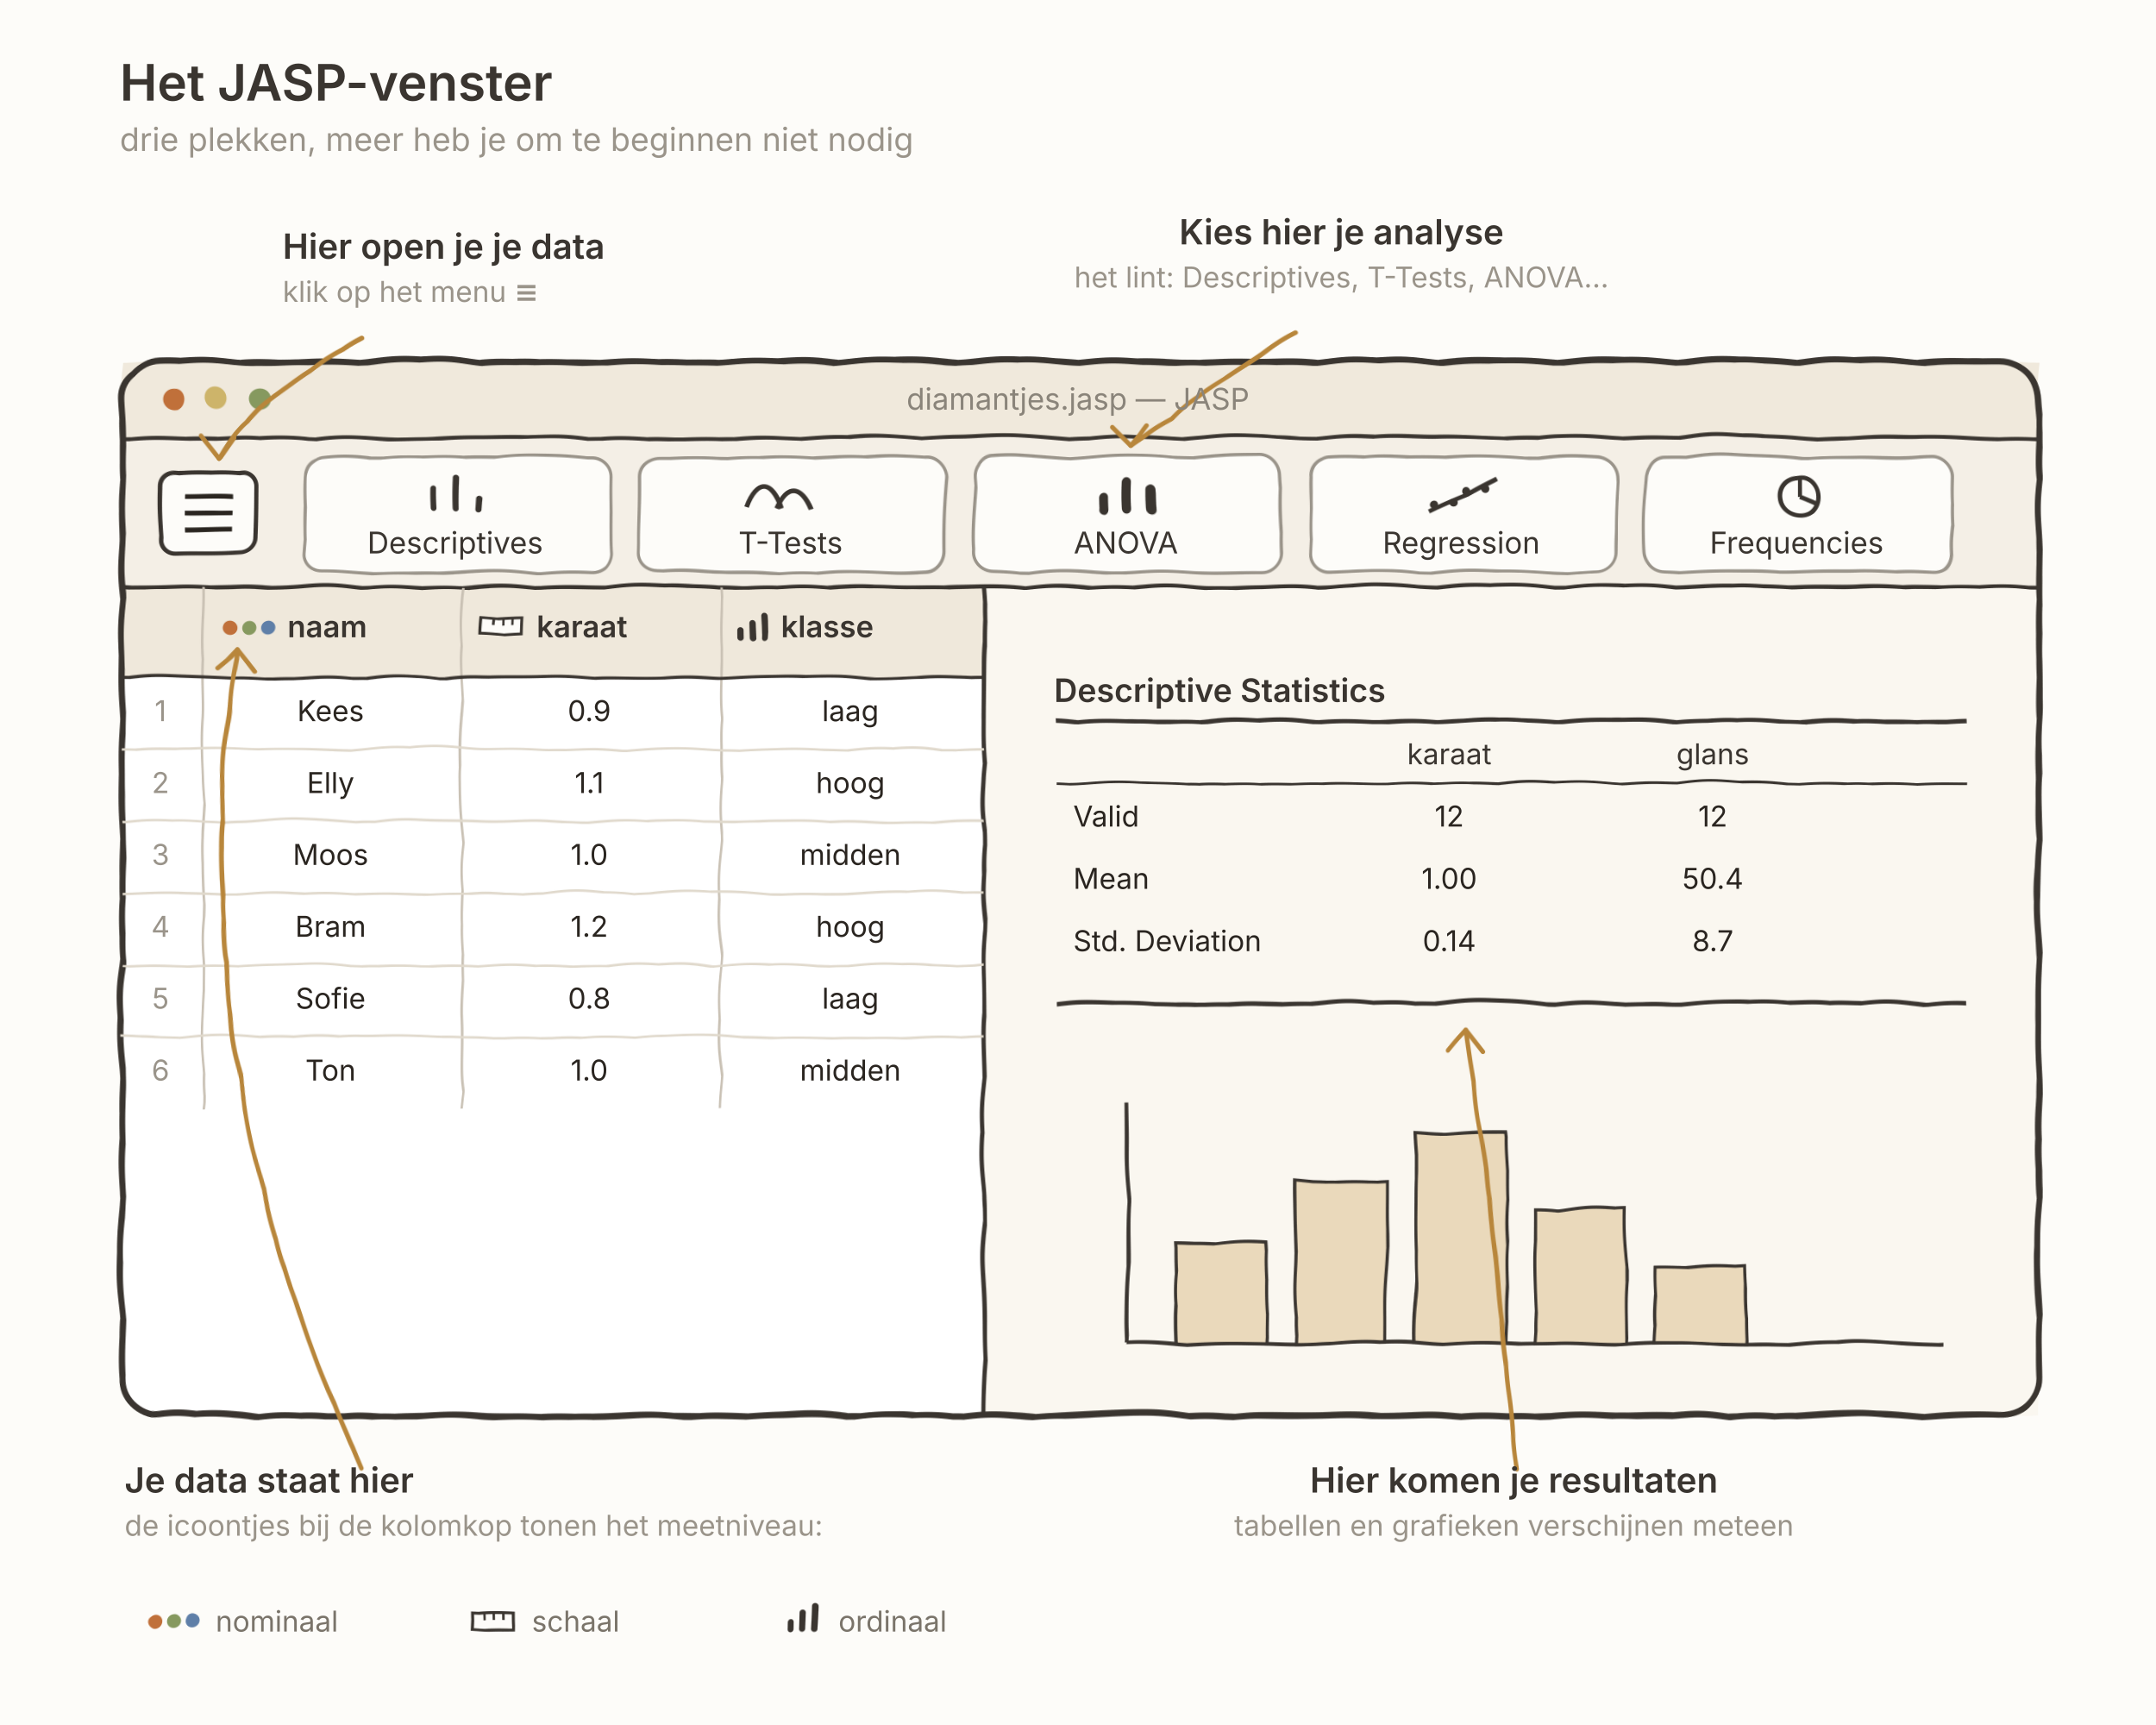
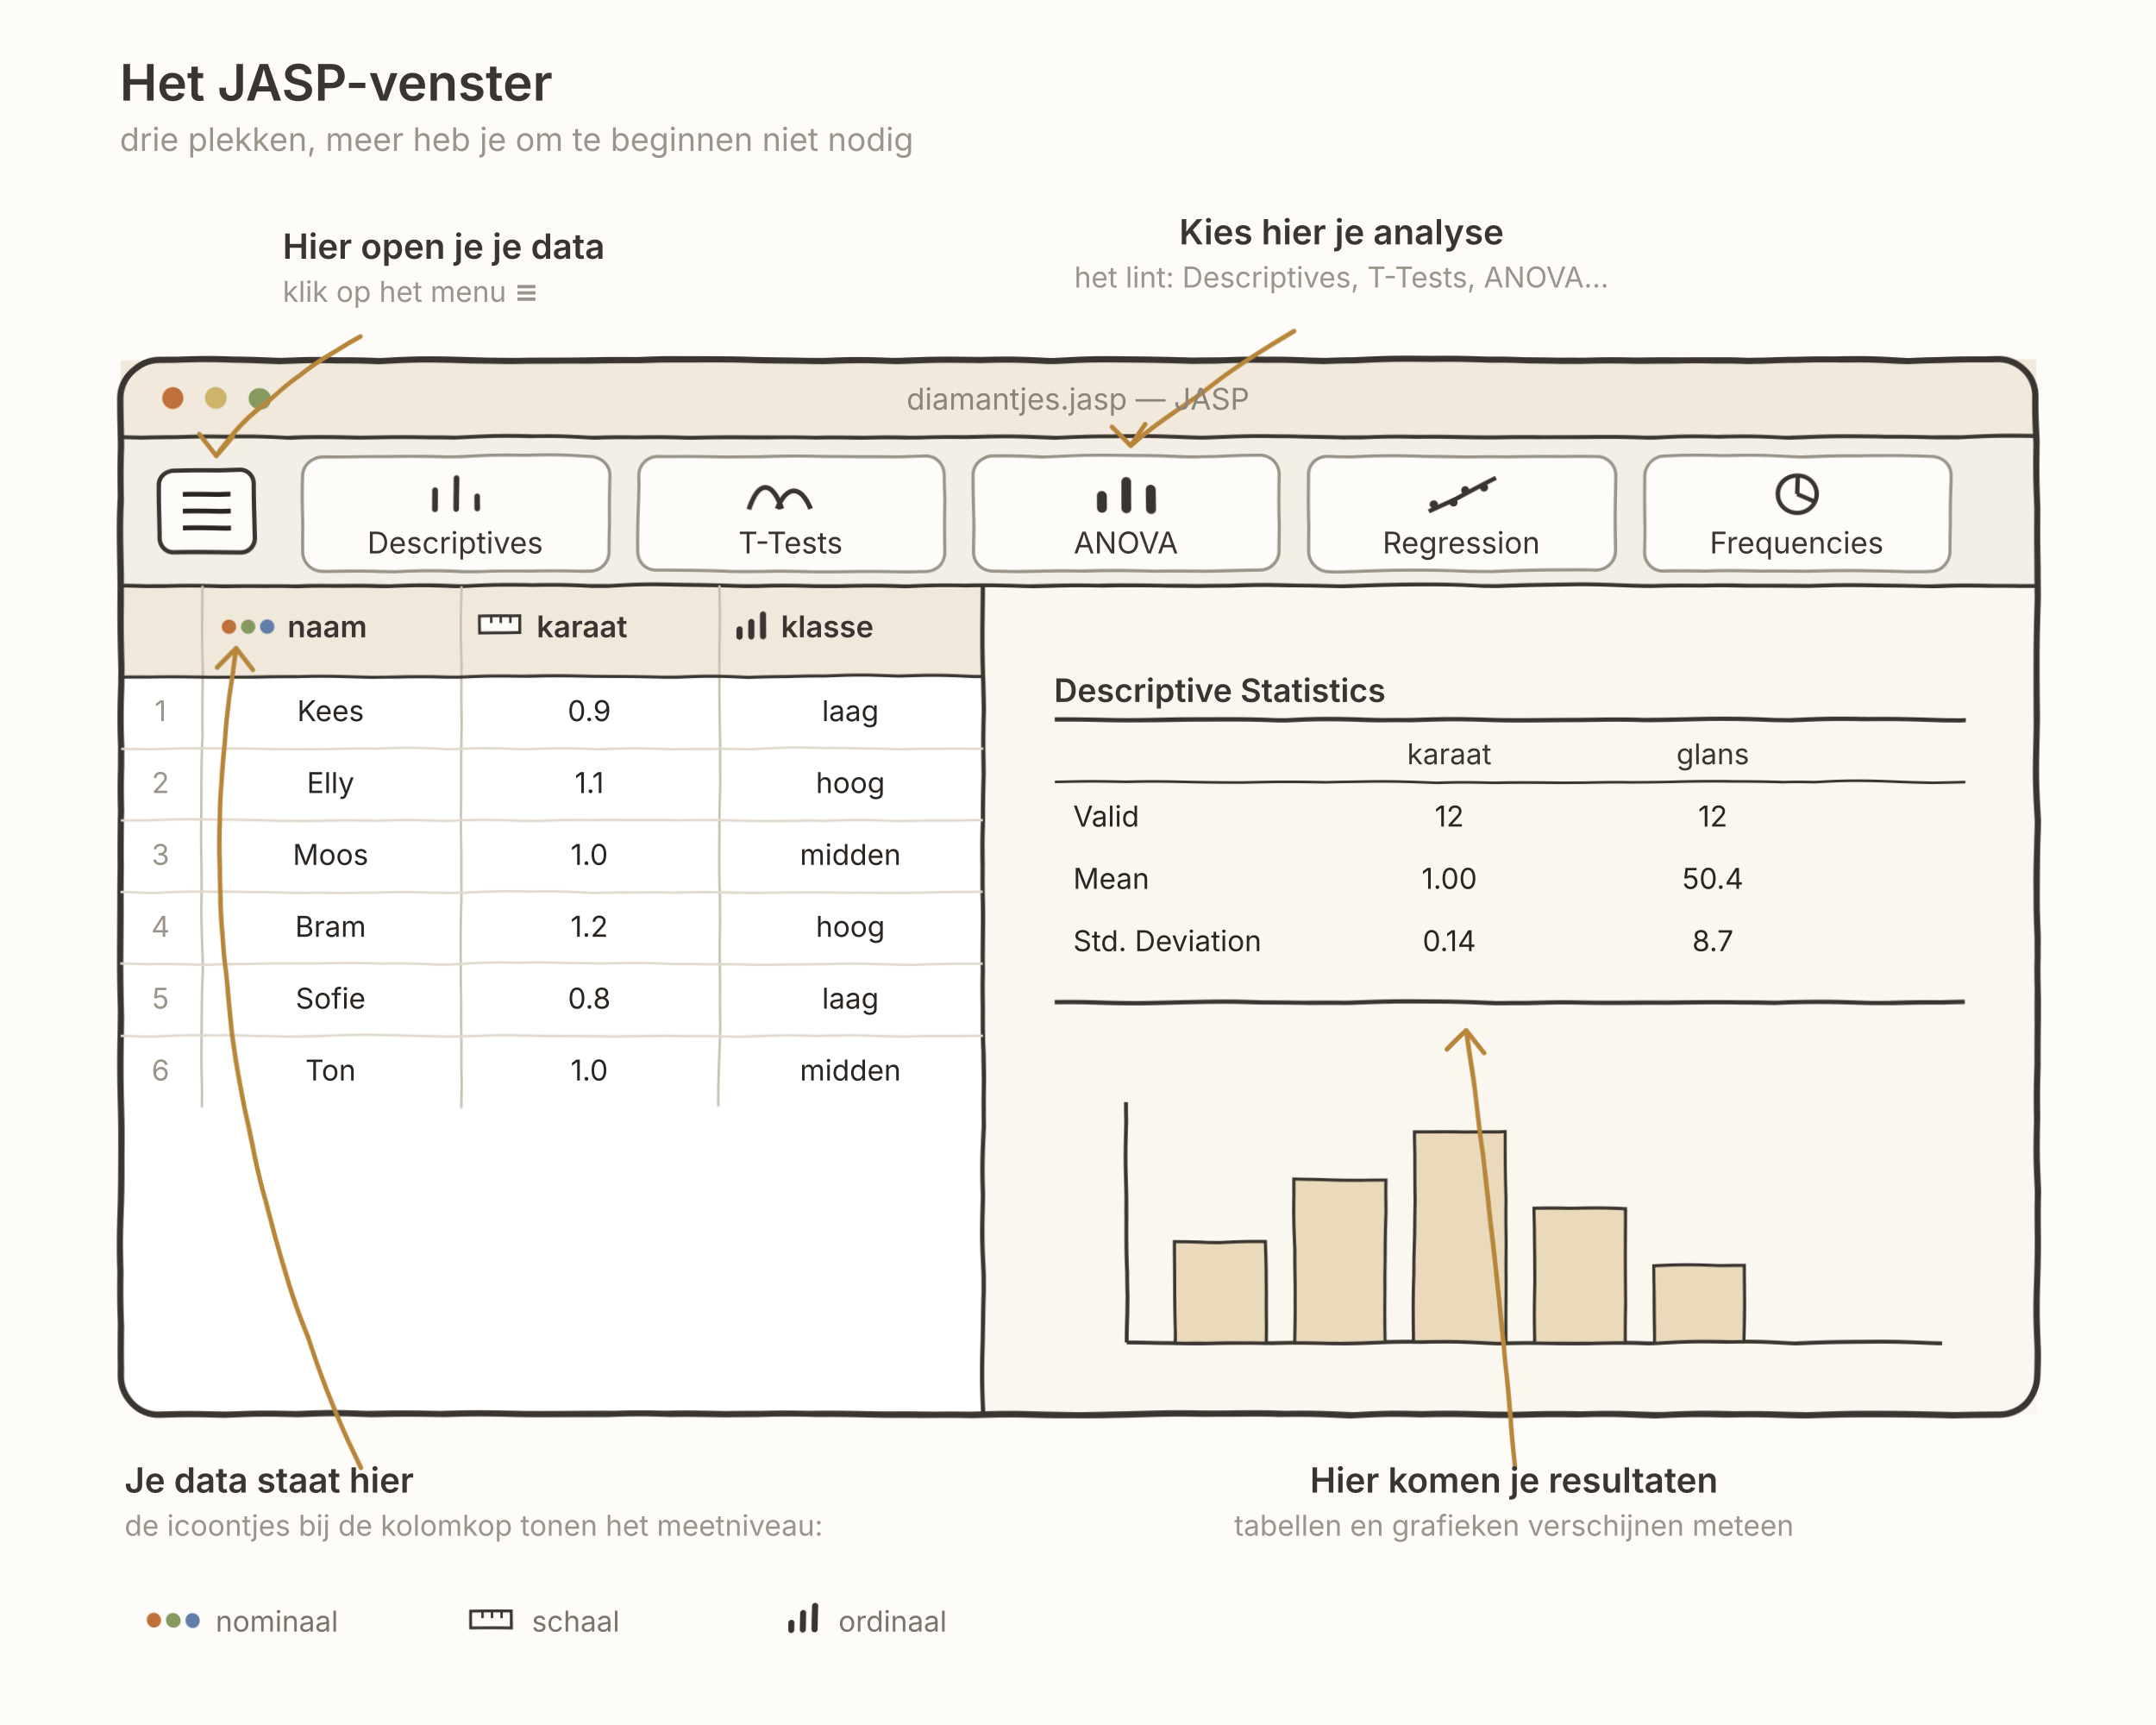
<svg xmlns="http://www.w3.org/2000/svg" viewBox="0 0 900 720" role="img" style="max-width:100%;height:auto;font-family:system-ui,-apple-system,'Segoe UI',sans-serif" aria-label="Schematische plattegrond van het JASP-venster. Bovenaan het analyse-lint waar je een analyse kiest, met linksboven het hamburgermenu om je databestand te openen. Links het data-blad met kolomkop-icoontjes voor het meetniveau. Rechts het resultaten-paneel waar tabellen en grafieken meteen verschijnen.">
  <defs>
    <filter id="wiebel" x="-4%" y="-4%" width="108%" height="108%">
-       <feTurbulence type="turbulence" baseFrequency="0.02" numOctaves="2" seed="4" result="t" />
-       <feDisplacementMap in="SourceGraphic" in2="t" scale="3" />
+       <feTurbulence type="turbulence" baseFrequency="0.016" numOctaves="2" seed="4" result="t" />
+       <feDisplacementMap in="SourceGraphic" in2="t" scale="1.5" />
    </filter>
  </defs>
  <rect x="0" y="0" width="900" height="720" fill="#fdfcf9" />
  <g filter="url(#wiebel)">
    <rect x="50" y="150" width="800" height="440" rx="16" fill="#ffffff" />
    <rect x="50" y="150" width="800" height="32" fill="#f0e9dc" />
    <rect x="50" y="182" width="800" height="62" fill="#f4efe6" />
    <rect x="410" y="244" width="440" height="346" fill="#faf7f0" />
    <rect x="50" y="244" width="360" height="38" fill="#efe8db" />
    <rect x="50" y="150" width="800" height="440" rx="16" fill="none" stroke="#3a3530" stroke-width="2.6" />
    <line x1="50" y1="182" x2="850" y2="182" stroke="#3a3530" stroke-width="1.6" />
    <line x1="50" y1="244" x2="850" y2="244" stroke="#3a3530" stroke-width="1.6" />
    <line x1="410" y1="244" x2="410" y2="590" stroke="#3a3530" stroke-width="1.8" />
    <circle cx="72" cy="166" r="4.5" fill="#c0703a" />
    <circle cx="90" cy="166" r="4.5" fill="#cdb46a" />
    <circle cx="108" cy="166" r="4.5" fill="#86995f" />
    <rect x="66" y="196" width="40" height="34" rx="6" fill="#fdfcf9" stroke="#3a3530" stroke-width="1.8" />
    <line x1="76" y1="206" x2="96" y2="206" stroke="#2a2520" stroke-width="2" />
    <line x1="76" y1="213" x2="96" y2="213" stroke="#2a2520" stroke-width="2" />
    <line x1="76" y1="220" x2="96" y2="220" stroke="#2a2520" stroke-width="2" />
    <rect x="126" y="190" width="128" height="48" rx="8" fill="#fdfcf9" stroke="#9a948a" stroke-width="1.3" />
    <g stroke="#3a3530" stroke-width="2.4" stroke-linecap="round">
      <line x1="181" y1="212" x2="181" y2="204" />
      <line x1="190" y1="212" x2="190" y2="199" />
      <line x1="199" y1="212" x2="199" y2="207" />
    </g>
    <rect x="266" y="190" width="128" height="48" rx="8" fill="#fdfcf9" stroke="#9a948a" stroke-width="1.3" />
    <path d="M312,212 C316,200 322,200 326,212" fill="none" stroke="#3a3530" stroke-width="2" />
    <path d="M324,212 C328,202 334,202 338,212" fill="none" stroke="#3a3530" stroke-width="2" />
    <rect x="406" y="190" width="128" height="48" rx="8" fill="#fdfcf9" stroke="#9a948a" stroke-width="1.3" />
    <g stroke="#3a3530" stroke-width="4" stroke-linecap="round">
      <line x1="460" y1="212" x2="460" y2="207" />
      <line x1="470" y1="212" x2="470" y2="201" />
      <line x1="480" y1="212" x2="480" y2="204" />
    </g>
    <rect x="546" y="190" width="128" height="48" rx="8" fill="#fdfcf9" stroke="#9a948a" stroke-width="1.3" />
    <line x1="596" y1="213" x2="624" y2="199" stroke="#3a3530" stroke-width="1.8" />
    <g fill="#3a3530">
      <circle cx="598" cy="210" r="1.7" />
      <circle cx="606" cy="209" r="1.7" />
      <circle cx="611" cy="204" r="1.7" />
      <circle cx="619" cy="203" r="1.7" />
    </g>
    <rect x="686" y="190" width="128" height="48" rx="8" fill="#fdfcf9" stroke="#9a948a" stroke-width="1.3" />
    <circle cx="750" cy="206" r="8" fill="none" stroke="#3a3530" stroke-width="1.8" />
    <path d="M750,206 L750,198 M750,206 L757,209" stroke="#3a3530" stroke-width="1.8" />
    <line x1="84" y1="244" x2="84" y2="462" stroke="#c9c1b4" stroke-width="1" />
    <line x1="192" y1="244" x2="192" y2="462" stroke="#c9c1b4" stroke-width="1" />
    <line x1="300" y1="244" x2="300" y2="462" stroke="#c9c1b4" stroke-width="1" />
    <line x1="50" y1="282" x2="410" y2="282" stroke="#3a3530" stroke-width="1.3" />
    <line x1="50" y1="312" x2="410" y2="312" stroke="#e0d9cc" stroke-width="1" />
    <line x1="50" y1="342" x2="410" y2="342" stroke="#e0d9cc" stroke-width="1" />
    <line x1="50" y1="372" x2="410" y2="372" stroke="#e0d9cc" stroke-width="1" />
    <line x1="50" y1="402" x2="410" y2="402" stroke="#e0d9cc" stroke-width="1" />
    <line x1="50" y1="432" x2="410" y2="432" stroke="#e0d9cc" stroke-width="1" />
    <circle cx="95" cy="261" r="3" fill="#c0703a" />
    <circle cx="103" cy="261" r="3" fill="#86995f" />
    <circle cx="111" cy="261" r="3" fill="#5f7fa8" />
    <rect x="200" y="257" width="17" height="7" fill="#fdfcf9" stroke="#3a3530" stroke-width="1.2" />
    <line x1="205" y1="257" x2="205" y2="260" stroke="#3a3530" stroke-width="1" />
    <line x1="209" y1="257" x2="209" y2="260" stroke="#3a3530" stroke-width="1" />
    <line x1="213" y1="257" x2="213" y2="260" stroke="#3a3530" stroke-width="1" />
    <g stroke="#3a3530" stroke-width="2.6" stroke-linecap="round">
      <line x1="308" y1="265" x2="308" y2="262" />
      <line x1="313" y1="265" x2="313" y2="259" />
      <line x1="318" y1="265" x2="318" y2="256" />
    </g>
    <line x1="440" y1="300" x2="820" y2="300" stroke="#3a3530" stroke-width="1.8" />
    <line x1="440" y1="326" x2="820" y2="326" stroke="#3a3530" stroke-width="1.1" />
    <line x1="440" y1="418" x2="820" y2="418" stroke="#3a3530" stroke-width="1.8" />
    <line x1="470" y1="460" x2="470" y2="560" stroke="#3a3530" stroke-width="1.6" />
    <line x1="470" y1="560" x2="810" y2="560" stroke="#3a3530" stroke-width="1.6" />
    <g fill="#ead9bb" stroke="#3a3530" stroke-width="1.3">
      <rect x="490" y="518" width="38" height="42" />
      <rect x="540" y="492" width="38" height="68" />
      <rect x="590" y="472" width="38" height="88" />
      <rect x="640" y="504" width="38" height="56" />
      <rect x="690" y="528" width="38" height="32" />
    </g>
    <g fill="none" stroke="#b8863b" stroke-width="1.9" stroke-linecap="round">
      <path d="M150,140 Q108,164 90,190" />
      <path d="M90,190 l-7,-9 M90,190 l7,-8" />
      <path d="M540,138 Q500,162 472,186" />
      <path d="M472,186 l-8,-8 M472,186 l6,-9" />
      <path d="M150,612 Q72,440 98,270" />
      <path d="M98,270 l-8,8 M98,270 l7,9" />
      <path d="M632,612 Q622,505 612,430" />
      <path d="M612,430 l-8,8 M612,430 l7,9" />
    </g>
    <circle cx="64" cy="676" r="3" fill="#c0703a" />
    <circle cx="72" cy="676" r="3" fill="#86995f" />
    <circle cx="80" cy="676" r="3" fill="#5f7fa8" />
    <rect x="196" y="672" width="17" height="7" fill="#fdfcf9" stroke="#3a3530" stroke-width="1.2" />
    <line x1="201" y1="672" x2="201" y2="675" stroke="#3a3530" stroke-width="1" />
    <line x1="205" y1="672" x2="205" y2="675" stroke="#3a3530" stroke-width="1" />
    <line x1="209" y1="672" x2="209" y2="675" stroke="#3a3530" stroke-width="1" />
    <g stroke="#3a3530" stroke-width="2.6" stroke-linecap="round">
      <line x1="330" y1="680" x2="330" y2="677" />
      <line x1="335" y1="680" x2="335" y2="673" />
      <line x1="340" y1="680" x2="340" y2="670" />
    </g>
  </g>
  <text x="50" y="42" font-size="21" fill="#3a3530" font-weight="600">Het JASP-venster</text>
  <text x="50" y="63" font-size="13.5" fill="#9a948a">drie plekken, meer heb je om te beginnen niet nodig</text>
  <text x="450" y="171" font-size="12.5" fill="#8a847a" text-anchor="middle">diamantjes.jasp — JASP</text>
  <g font-size="12.5" fill="#3a3530" text-anchor="middle">
    <text x="190" y="231">Descriptives</text>
    <text x="330" y="231">T-Tests</text>
    <text x="470" y="231">ANOVA</text>
    <text x="610" y="231">Regression</text>
    <text x="750" y="231">Frequencies</text>
  </g>
  <g font-size="12.5" fill="#3a3530" font-weight="600">
    <text x="120" y="266">naam</text>
    <text x="224" y="266">karaat</text>
    <text x="326" y="266">klasse</text>
  </g>
  <g font-size="12" fill="#2a2520">
    <g fill="#9a948a" text-anchor="middle">
      <text x="67" y="301">1</text>
      <text x="67" y="331">2</text>
      <text x="67" y="361">3</text>
      <text x="67" y="391">4</text>
      <text x="67" y="421">5</text>
      <text x="67" y="451">6</text>
    </g>
    <g text-anchor="middle">
      <text x="138" y="301">Kees</text>
      <text x="138" y="331">Elly</text>
      <text x="138" y="361">Moos</text>
      <text x="138" y="391">Bram</text>
      <text x="138" y="421">Sofie</text>
      <text x="138" y="451">Ton</text>
    </g>
    <g text-anchor="middle">
      <text x="246" y="301">0.9</text>
      <text x="246" y="331">1.1</text>
      <text x="246" y="361">1.0</text>
      <text x="246" y="391">1.2</text>
      <text x="246" y="421">0.8</text>
      <text x="246" y="451">1.0</text>
    </g>
    <g text-anchor="middle">
      <text x="355" y="301">laag</text>
      <text x="355" y="331">hoog</text>
      <text x="355" y="361">midden</text>
      <text x="355" y="391">hoog</text>
      <text x="355" y="421">laag</text>
      <text x="355" y="451">midden</text>
    </g>
  </g>
  <text x="440" y="293" font-size="13.5" fill="#3a3530" font-weight="600">Descriptive Statistics</text>
  <g font-size="12" fill="#2a2520">
    <text x="605" y="319" text-anchor="middle" fill="#3a3530">karaat</text>
    <text x="715" y="319" text-anchor="middle" fill="#3a3530">glans</text>
    <text x="448" y="345">Valid</text>
    <text x="605" y="345" text-anchor="middle">12</text>
    <text x="715" y="345" text-anchor="middle">12</text>
    <text x="448" y="371">Mean</text>
    <text x="605" y="371" text-anchor="middle">1.00</text>
    <text x="715" y="371" text-anchor="middle">50.4</text>
    <text x="448" y="397">Std. Deviation</text>
    <text x="605" y="397" text-anchor="middle">0.14</text>
    <text x="715" y="397" text-anchor="middle">8.7</text>
  </g>
  <text x="118" y="108" font-size="14.5" fill="#3a3530" font-weight="600">Hier open je je data</text>
  <text x="118" y="126" font-size="12" fill="#9a948a">klik op het menu <tspan font-weight="600">≡</tspan>
  </text>
  <text x="560" y="102" font-size="14.5" fill="#3a3530" font-weight="600" text-anchor="middle">Kies hier je analyse</text>
  <text x="560" y="120" font-size="12" fill="#9a948a" text-anchor="middle">het lint: Descriptives, T-Tests, ANOVA…</text>
  <text x="52" y="623" font-size="14.5" fill="#3a3530" font-weight="600">Je data staat hier</text>
  <text x="52" y="641" font-size="12" fill="#9a948a">de icoontjes bij de kolomkop tonen het meetniveau:</text>
  <g font-size="12" fill="#7a746a">
    <text x="90" y="681">nominaal</text>
    <text x="222" y="681">schaal</text>
    <text x="350" y="681">ordinaal</text>
  </g>
  <text x="632" y="623" font-size="14.5" fill="#3a3530" font-weight="600" text-anchor="middle">Hier komen je resultaten</text>
  <text x="632" y="641" font-size="12" fill="#9a948a" text-anchor="middle">tabellen en grafieken verschijnen meteen</text>
</svg>
